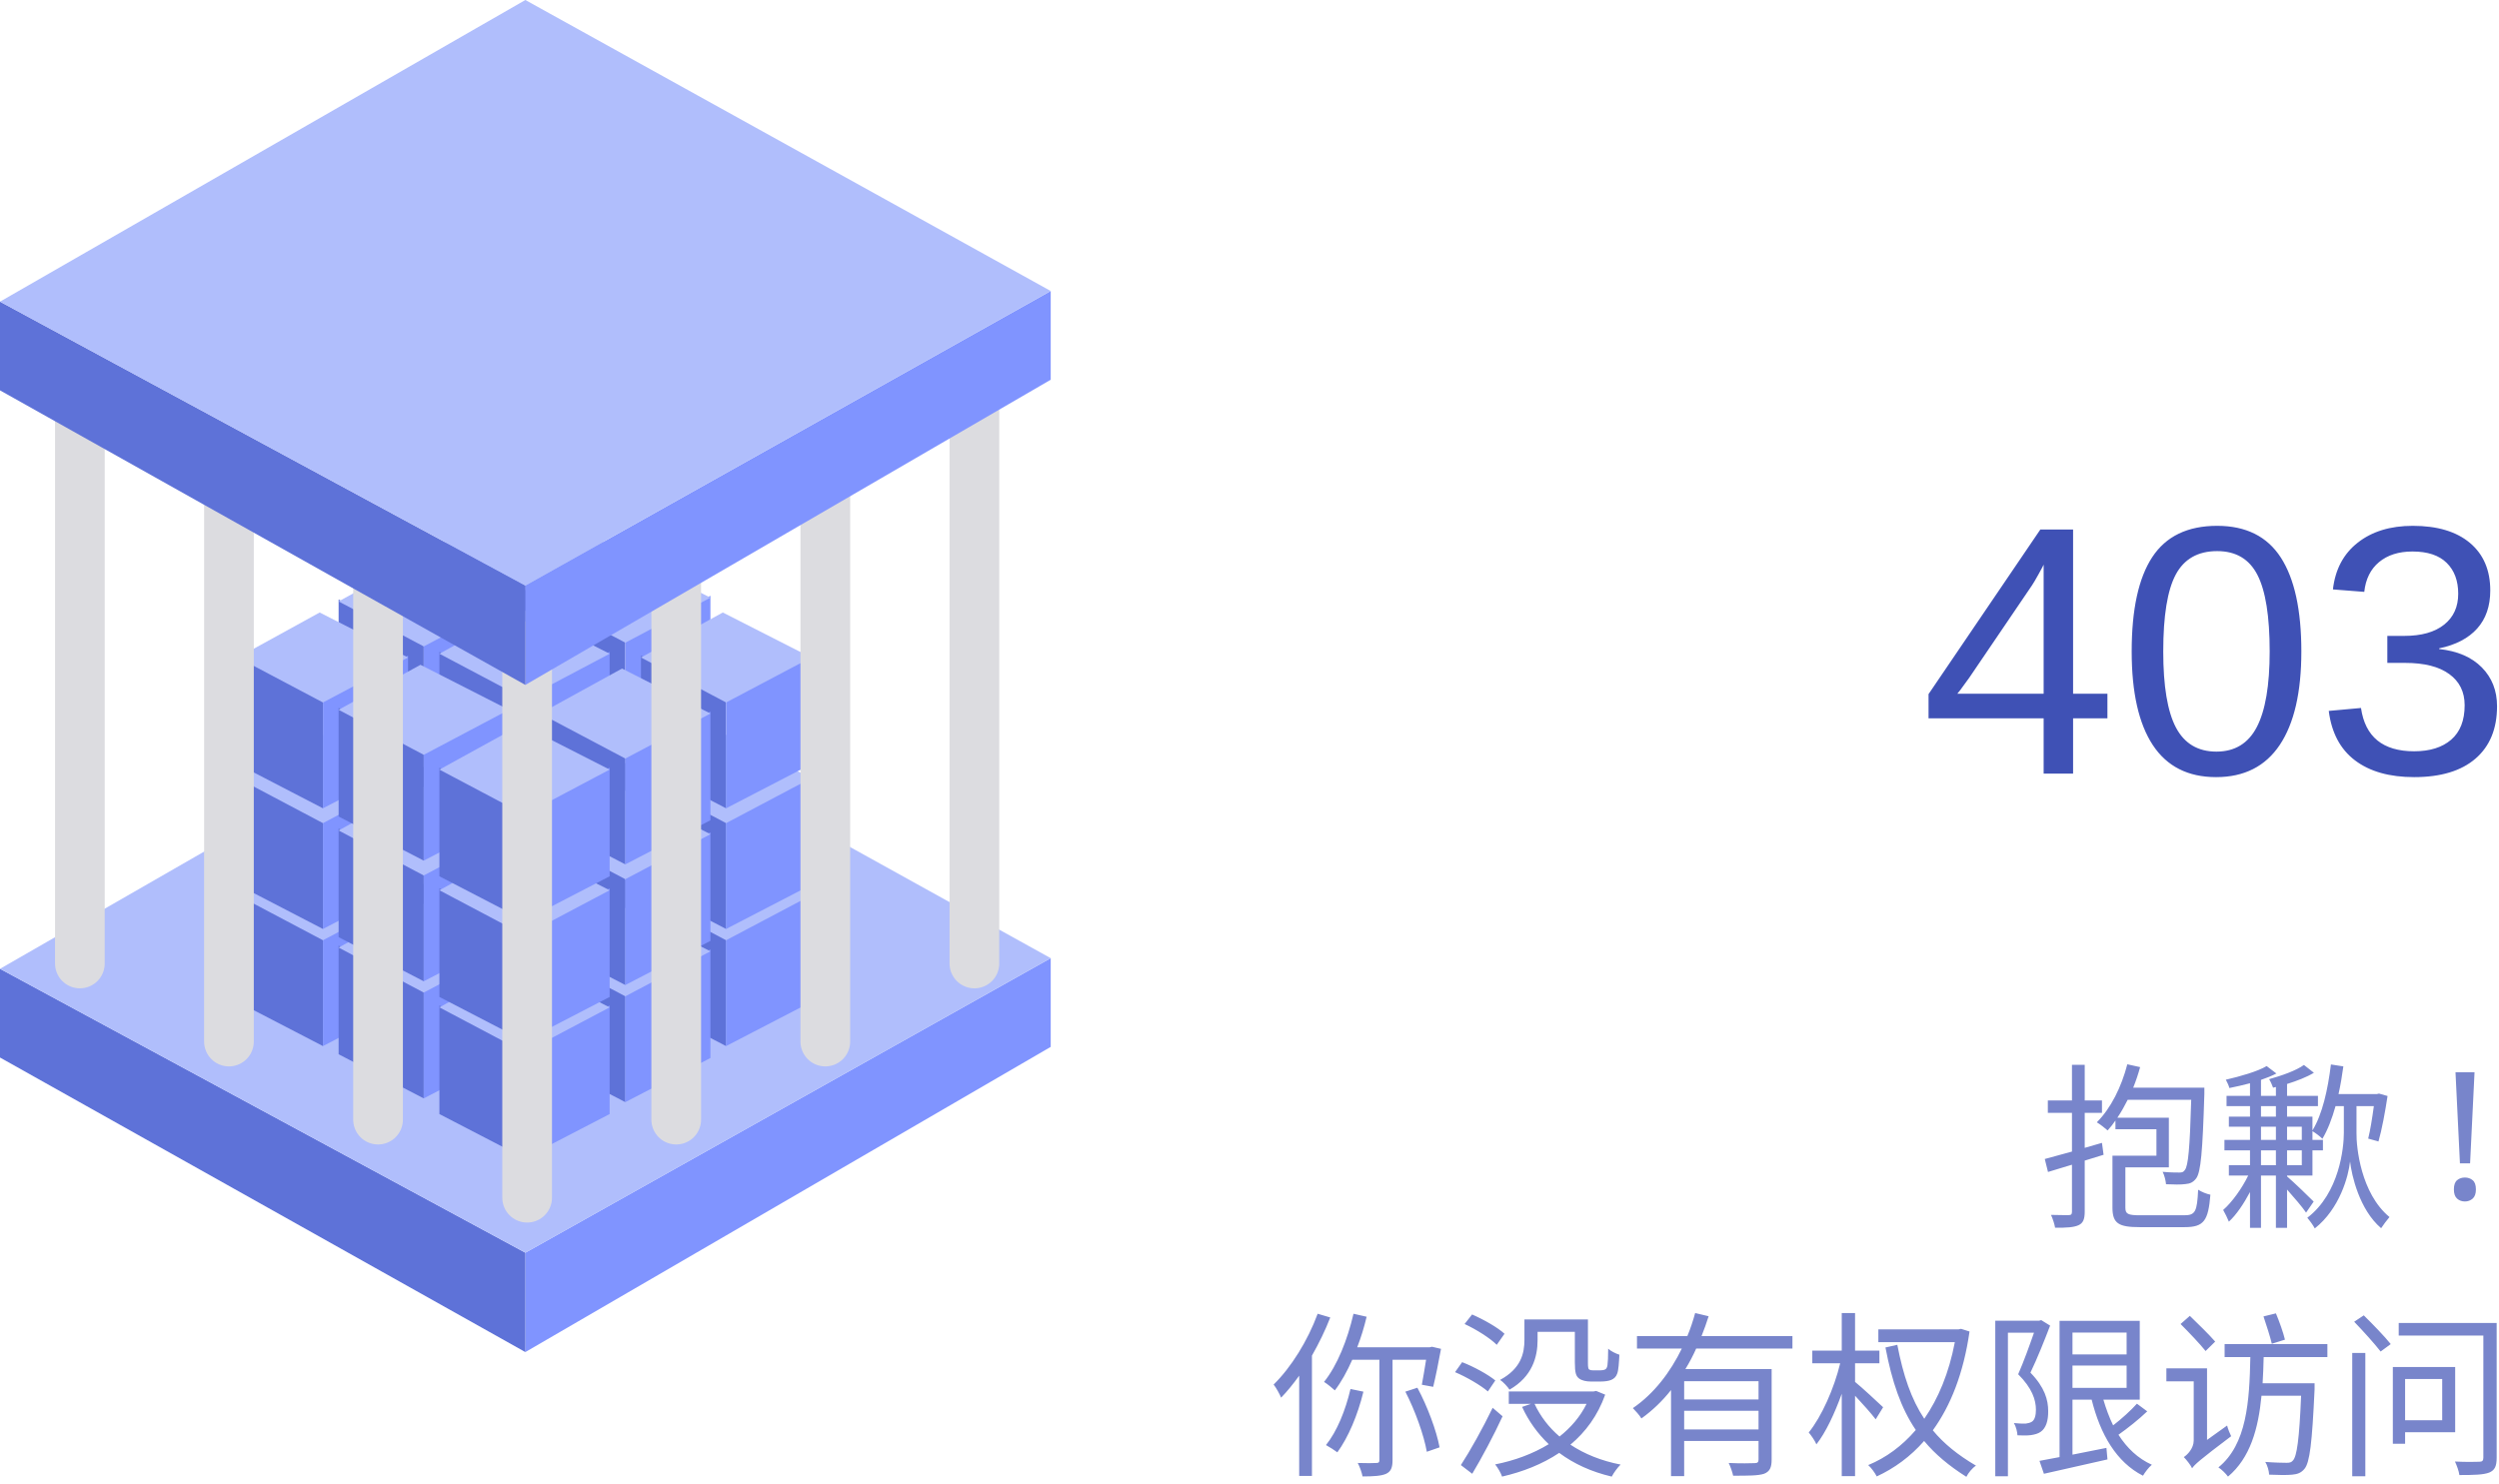
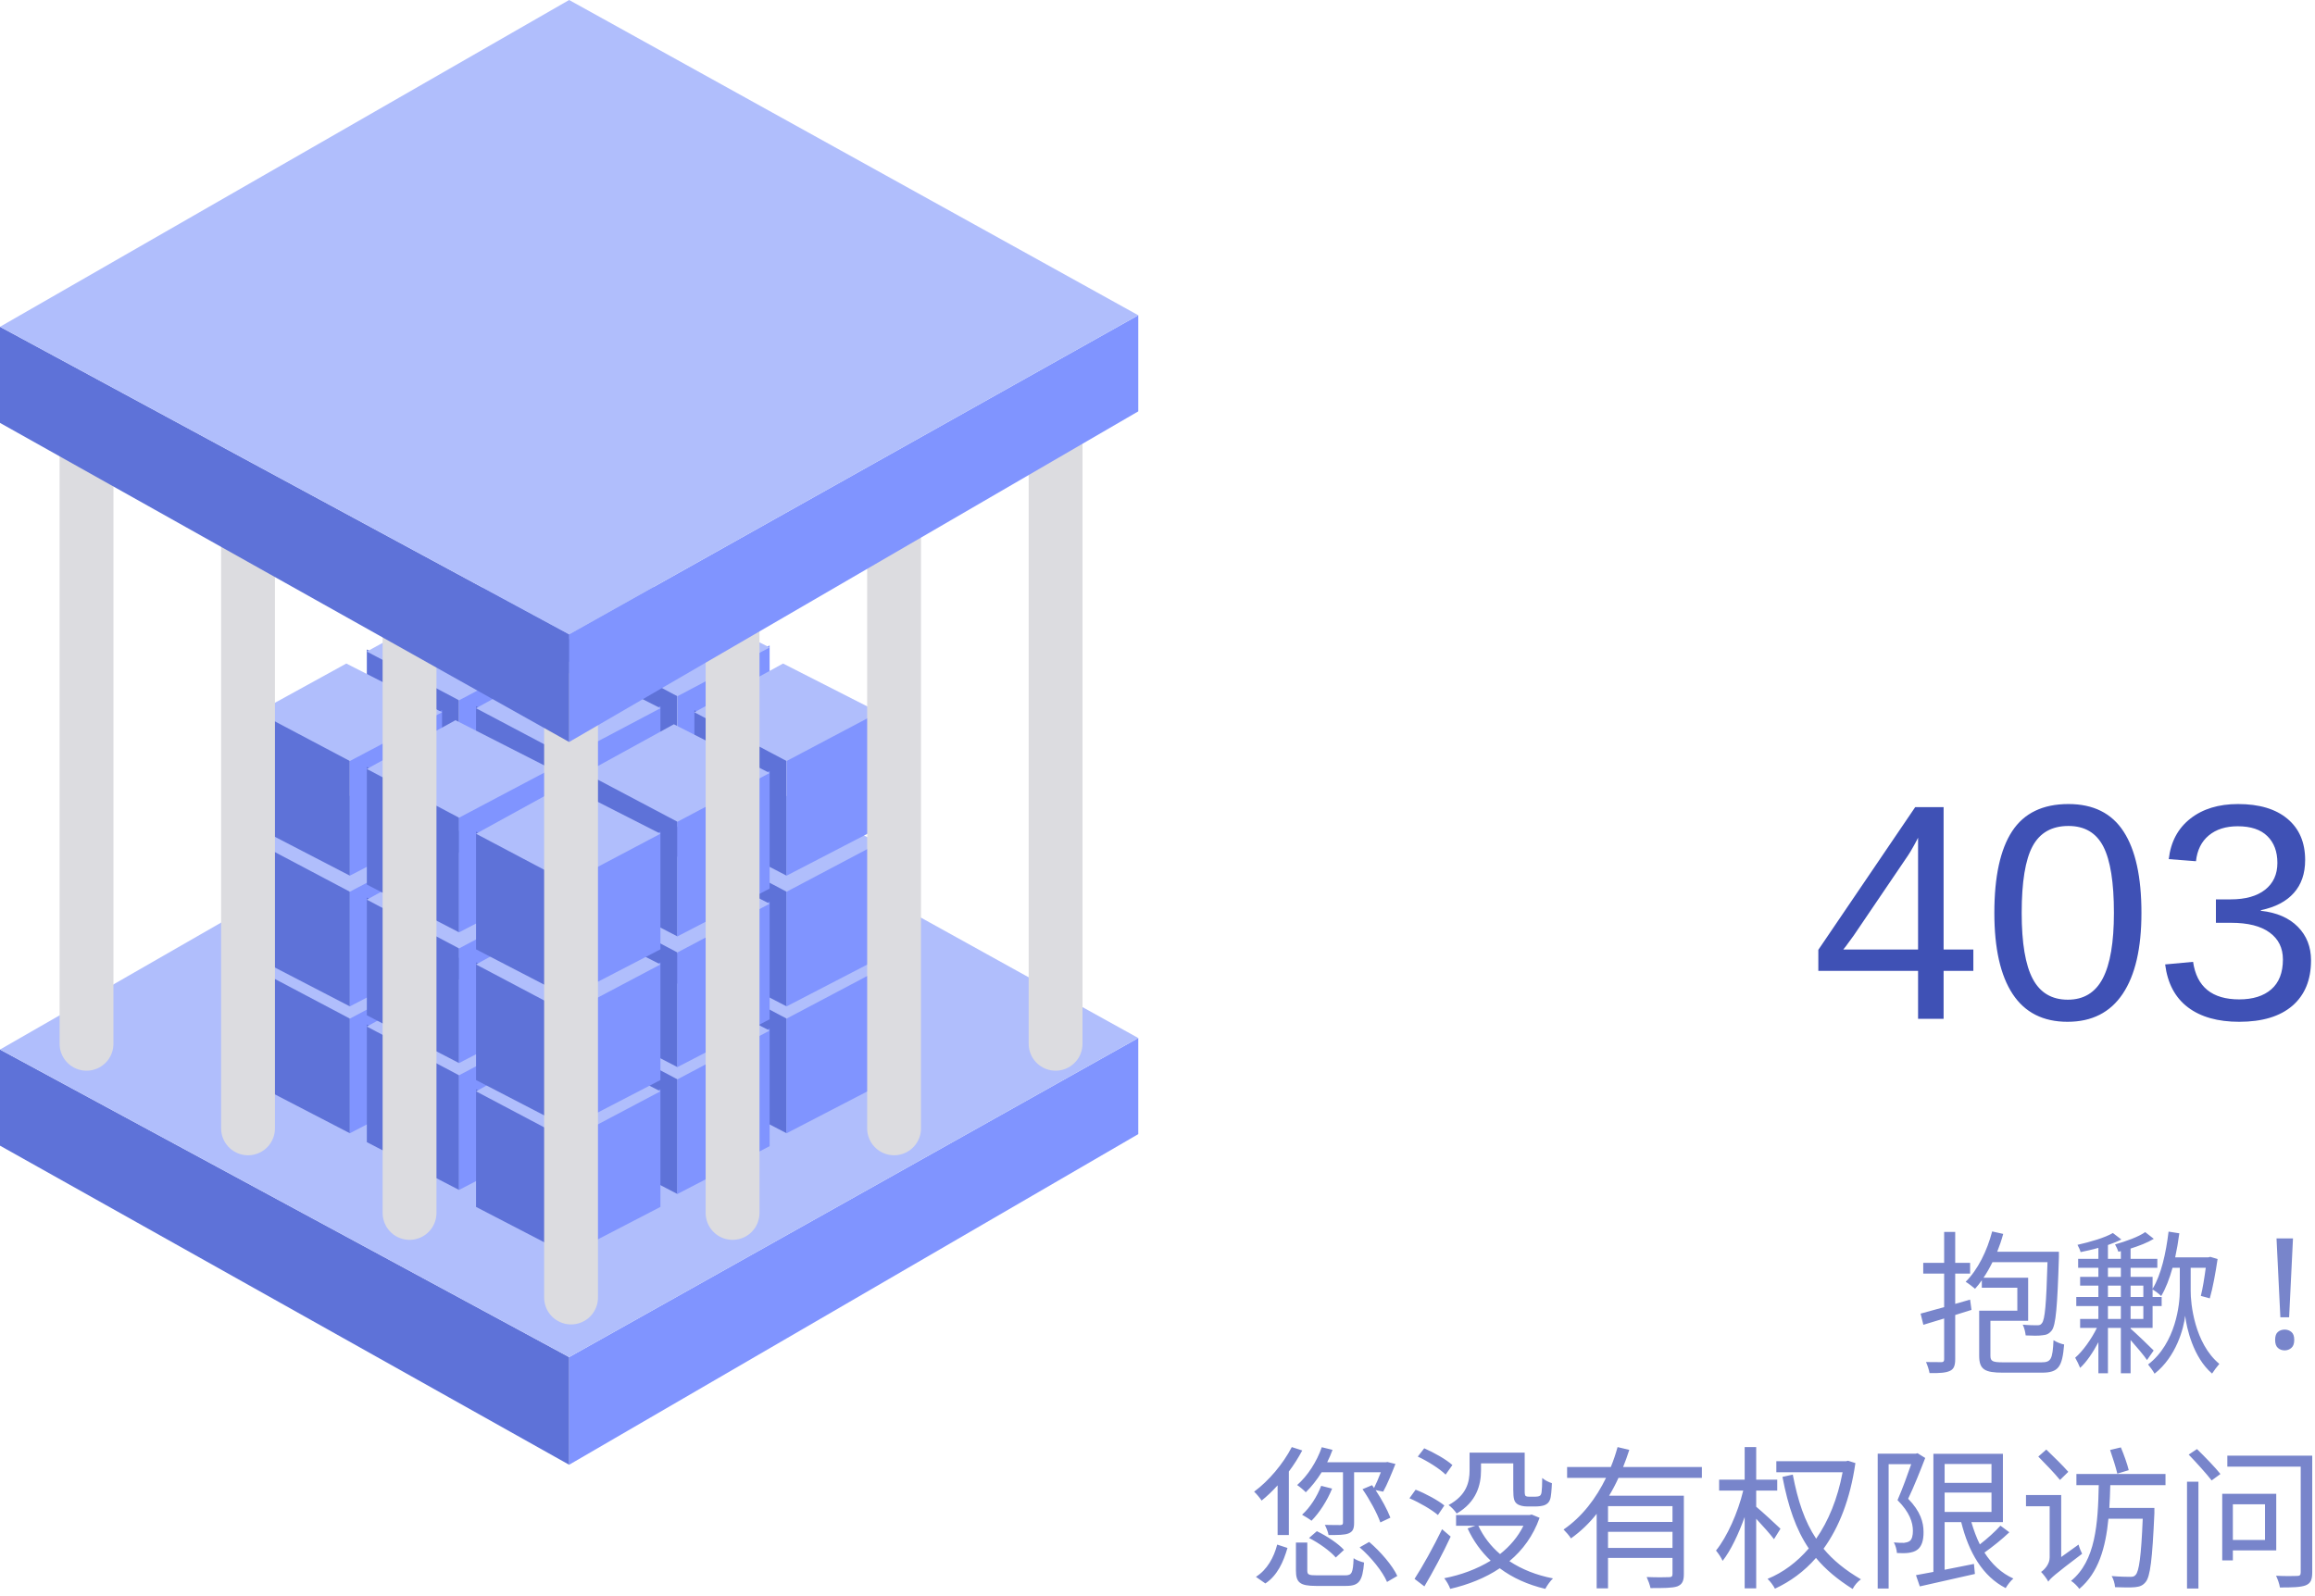
- <svg xmlns="http://www.w3.org/2000/svg" width="704px" height="418px" viewBox="0 0 704 418" version="1.1">
+ <svg xmlns="http://www.w3.org/2000/svg" width="602px" height="415px" viewBox="0 0 602 415" version="1.1">
  <defs />
  <g id="404" stroke="none" stroke-width="1" fill="none" fill-rule="evenodd">
-     <g id="403" transform="translate(-482, -239)">
-       <g id="Group-4" transform="translate(482, 239)">
+     <g id="403" transform="translate(-544, -158)">
+       <g id="Group-4" transform="translate(544, 158)">
        <g id="Bcube" transform="translate(0, 188)" fill-rule="nonzero">
          <polygon id="Shape" fill="#8094FF" points="148 193 296 107 296 82 148 165" />
          <polygon id="Shape" fill="#5E72D8" transform="translate(74, 139) scale(-1, 1) translate(-74, -139) " points="1.28369537e-16 193 148 110 148 85 0 165" />
          <polygon id="Shape" fill="#B0BEFC" points="0 85 148 0 296 82 148 165" />
        </g>
        <g id="cube" transform="translate(67, 141)">
          <g id="Group" transform="translate(0, 67)">
            <g id="cube" transform="translate(56.7871, 0)">
              <g id="Shape">
                <polygon fill="#5E72D8" fill-rule="nonzero" points="23.977 55.178 0 42.745 0 12.139 23.977 24.573" />
                <polygon fill="#8094FF" fill-rule="nonzero" points="23.977 55.178 47.954 42.745 47.954 12.139 23.977 24.573" />
                <polygon fill="#B0BEFC" fill-rule="nonzero" points="0 12.679 23.055 0 47.954 12.679 23.977 25.358" />
              </g>
            </g>
            <g id="cube" transform="translate(28.39355, 15.79646)">
              <g id="Shape">
                <polygon fill="#5E72D8" fill-rule="nonzero" points="23.977 55.178 0 42.745 0 12.139 23.977 24.573" />
                <polygon fill="#8094FF" fill-rule="nonzero" points="23.977 55.178 47.954 42.745 47.954 12.139 23.977 24.573" />
                <polygon fill="#B0BEFC" fill-rule="nonzero" points="0 12.679 23.055 0 47.954 12.679 23.977 25.358" />
              </g>
            </g>
            <g id="cube" transform="translate(0, 31.59292)">
              <g id="Shape">
                <polygon fill="#5E72D8" fill-rule="nonzero" points="23.977 55.178 0 42.745 0 12.139 23.977 24.573" />
                <polygon fill="#8094FF" fill-rule="nonzero" points="23.977 55.178 47.954 42.745 47.954 12.139 23.977 24.573" />
                <polygon fill="#B0BEFC" fill-rule="nonzero" points="0 12.679 23.055 0 47.954 12.679 23.977 25.358" />
              </g>
            </g>
            <g id="cube" transform="translate(85.18064, 14.74336)">
              <g id="Shape">
                <polygon fill="#5E72D8" fill-rule="nonzero" points="23.977 55.178 0 42.745 0 12.139 23.977 24.573" />
                <polygon fill="#8094FF" fill-rule="nonzero" points="23.977 55.178 47.954 42.745 47.954 12.139 23.977 24.573" />
                <polygon fill="#B0BEFC" fill-rule="nonzero" points="0 12.679 23.055 0 47.954 12.679 23.977 25.358" />
              </g>
            </g>
            <g id="cube" transform="translate(56.7871, 30.53982)">
              <g id="Shape">
                <polygon fill="#5E72D8" fill-rule="nonzero" points="23.977 55.178 0 42.745 0 12.139 23.977 24.573" />
                <polygon fill="#8094FF" fill-rule="nonzero" points="23.977 55.178 47.954 42.745 47.954 12.139 23.977 24.573" />
                <polygon fill="#B0BEFC" fill-rule="nonzero" points="0 12.679 23.055 0 47.954 12.679 23.977 25.358" />
              </g>
            </g>
            <g id="cube" transform="translate(28.39355, 46.33628)">
              <g id="Shape">
                <polygon fill="#5E72D8" fill-rule="nonzero" points="23.977 55.178 0 42.745 0 12.139 23.977 24.573" />
                <polygon fill="#8094FF" fill-rule="nonzero" points="23.977 55.178 47.954 42.745 47.954 12.139 23.977 24.573" />
                <polygon fill="#B0BEFC" fill-rule="nonzero" points="0 12.679 23.055 0 47.954 12.679 23.977 25.358" />
              </g>
            </g>
            <g id="cube" transform="translate(113.5742, 31.59292)">
              <g id="Shape">
                <polygon fill="#5E72D8" fill-rule="nonzero" points="23.977 55.178 0 42.745 0 12.139 23.977 24.573" />
                <polygon fill="#8094FF" fill-rule="nonzero" points="23.977 55.178 47.954 42.745 47.954 12.139 23.977 24.573" />
                <polygon fill="#B0BEFC" fill-rule="nonzero" points="0 12.679 23.055 0 47.954 12.679 23.977 25.358" />
              </g>
            </g>
            <g id="cube" transform="translate(85.18064, 47.38938)">
              <g id="Shape">
                <polygon fill="#5E72D8" fill-rule="nonzero" points="23.977 55.178 0 42.745 0 12.139 23.977 24.573" />
                <polygon fill="#8094FF" fill-rule="nonzero" points="23.977 55.178 47.954 42.745 47.954 12.139 23.977 24.573" />
                <polygon fill="#B0BEFC" fill-rule="nonzero" points="0 12.679 23.055 0 47.954 12.679 23.977 25.358" />
              </g>
            </g>
            <g id="cube" transform="translate(56.7871, 63.18584)">
              <g id="Shape">
                <polygon fill="#5E72D8" fill-rule="nonzero" points="23.977 55.178 0 42.745 0 12.139 23.977 24.573" />
                <polygon fill="#8094FF" fill-rule="nonzero" points="23.977 55.178 47.954 42.745 47.954 12.139 23.977 24.573" />
                <polygon fill="#B0BEFC" fill-rule="nonzero" points="0 12.679 23.055 0 47.954 12.679 23.977 25.358" />
              </g>
            </g>
          </g>
          <g id="Group" transform="translate(0, 34)">
            <g id="cube" transform="translate(56.7871, 0)">
              <g id="Shape">
                <polygon fill="#5E72D8" fill-rule="nonzero" points="23.977 55.178 0 42.745 0 12.139 23.977 24.573" />
                <polygon fill="#8094FF" fill-rule="nonzero" points="23.977 55.178 47.954 42.745 47.954 12.139 23.977 24.573" />
                <polygon fill="#B0BEFC" fill-rule="nonzero" points="0 12.679 23.055 0 47.954 12.679 23.977 25.358" />
              </g>
            </g>
            <g id="cube" transform="translate(28.39355, 15.79646)">
              <g id="Shape">
                <polygon fill="#5E72D8" fill-rule="nonzero" points="23.977 55.178 0 42.745 0 12.139 23.977 24.573" />
                <polygon fill="#8094FF" fill-rule="nonzero" points="23.977 55.178 47.954 42.745 47.954 12.139 23.977 24.573" />
                <polygon fill="#B0BEFC" fill-rule="nonzero" points="0 12.679 23.055 0 47.954 12.679 23.977 25.358" />
              </g>
            </g>
            <g id="cube" transform="translate(0, 31.59292)">
              <g id="Shape">
                <polygon fill="#5E72D8" fill-rule="nonzero" points="23.977 55.178 0 42.745 0 12.139 23.977 24.573" />
                <polygon fill="#8094FF" fill-rule="nonzero" points="23.977 55.178 47.954 42.745 47.954 12.139 23.977 24.573" />
                <polygon fill="#B0BEFC" fill-rule="nonzero" points="0 12.679 23.055 0 47.954 12.679 23.977 25.358" />
              </g>
            </g>
            <g id="cube" transform="translate(85.18064, 14.74336)">
              <g id="Shape">
                <polygon fill="#5E72D8" fill-rule="nonzero" points="23.977 55.178 0 42.745 0 12.139 23.977 24.573" />
                <polygon fill="#8094FF" fill-rule="nonzero" points="23.977 55.178 47.954 42.745 47.954 12.139 23.977 24.573" />
                <polygon fill="#B0BEFC" fill-rule="nonzero" points="0 12.679 23.055 0 47.954 12.679 23.977 25.358" />
              </g>
            </g>
            <g id="cube" transform="translate(56.7871, 30.53982)">
              <g id="Shape">
                <polygon fill="#5E72D8" fill-rule="nonzero" points="23.977 55.178 0 42.745 0 12.139 23.977 24.573" />
                <polygon fill="#8094FF" fill-rule="nonzero" points="23.977 55.178 47.954 42.745 47.954 12.139 23.977 24.573" />
                <polygon fill="#B0BEFC" fill-rule="nonzero" points="0 12.679 23.055 0 47.954 12.679 23.977 25.358" />
              </g>
            </g>
            <g id="cube" transform="translate(28.39355, 46.33628)">
              <g id="Shape">
                <polygon fill="#5E72D8" fill-rule="nonzero" points="23.977 55.178 0 42.745 0 12.139 23.977 24.573" />
                <polygon fill="#8094FF" fill-rule="nonzero" points="23.977 55.178 47.954 42.745 47.954 12.139 23.977 24.573" />
                <polygon fill="#B0BEFC" fill-rule="nonzero" points="0 12.679 23.055 0 47.954 12.679 23.977 25.358" />
              </g>
            </g>
            <g id="cube" transform="translate(113.5742, 31.59292)">
              <g id="Shape">
                <polygon fill="#5E72D8" fill-rule="nonzero" points="23.977 55.178 0 42.745 0 12.139 23.977 24.573" />
                <polygon fill="#8094FF" fill-rule="nonzero" points="23.977 55.178 47.954 42.745 47.954 12.139 23.977 24.573" />
                <polygon fill="#B0BEFC" fill-rule="nonzero" points="0 12.679 23.055 0 47.954 12.679 23.977 25.358" />
              </g>
            </g>
            <g id="cube" transform="translate(85.18064, 47.38938)">
              <g id="Shape">
                <polygon fill="#5E72D8" fill-rule="nonzero" points="23.977 55.178 0 42.745 0 12.139 23.977 24.573" />
                <polygon fill="#8094FF" fill-rule="nonzero" points="23.977 55.178 47.954 42.745 47.954 12.139 23.977 24.573" />
                <polygon fill="#B0BEFC" fill-rule="nonzero" points="0 12.679 23.055 0 47.954 12.679 23.977 25.358" />
              </g>
            </g>
            <g id="cube" transform="translate(56.7871, 63.18584)">
              <g id="Shape">
                <polygon fill="#5E72D8" fill-rule="nonzero" points="23.977 55.178 0 42.745 0 12.139 23.977 24.573" />
                <polygon fill="#8094FF" fill-rule="nonzero" points="23.977 55.178 47.954 42.745 47.954 12.139 23.977 24.573" />
                <polygon fill="#B0BEFC" fill-rule="nonzero" points="0 12.679 23.055 0 47.954 12.679 23.977 25.358" />
              </g>
            </g>
          </g>
          <g id="Group">
            <g id="cube" transform="translate(56.7871, 0)">
              <g id="Shape">
                <polygon fill="#5E72D8" fill-rule="nonzero" points="23.977 55.178 0 42.745 0 12.139 23.977 24.573" />
                <polygon fill="#8094FF" fill-rule="nonzero" points="23.977 55.178 47.954 42.745 47.954 12.139 23.977 24.573" />
                <polygon fill="#B0BEFC" fill-rule="nonzero" points="0 12.679 23.055 0 47.954 12.679 23.977 25.358" />
              </g>
            </g>
            <g id="cube" transform="translate(28.39355, 15.79646)">
              <g id="Shape">
                <polygon fill="#5E72D8" fill-rule="nonzero" points="23.977 55.178 0 42.745 0 12.139 23.977 24.573" />
                <polygon fill="#8094FF" fill-rule="nonzero" points="23.977 55.178 47.954 42.745 47.954 12.139 23.977 24.573" />
                <polygon fill="#B0BEFC" fill-rule="nonzero" points="0 12.679 23.055 0 47.954 12.679 23.977 25.358" />
              </g>
            </g>
            <g id="cube" transform="translate(0, 31.59292)">
              <g id="Shape">
                <polygon fill="#5E72D8" fill-rule="nonzero" points="23.977 55.178 0 42.745 0 12.139 23.977 24.573" />
                <polygon fill="#8094FF" fill-rule="nonzero" points="23.977 55.178 47.954 42.745 47.954 12.139 23.977 24.573" />
                <polygon fill="#B0BEFC" fill-rule="nonzero" points="0 12.679 23.055 0 47.954 12.679 23.977 25.358" />
              </g>
            </g>
            <g id="cube" transform="translate(85.18064, 14.74336)">
              <g id="Shape">
                <polygon fill="#5E72D8" fill-rule="nonzero" points="23.977 55.178 0 42.745 0 12.139 23.977 24.573" />
                <polygon fill="#8094FF" fill-rule="nonzero" points="23.977 55.178 47.954 42.745 47.954 12.139 23.977 24.573" />
                <polygon fill="#B0BEFC" fill-rule="nonzero" points="0 12.679 23.055 0 47.954 12.679 23.977 25.358" />
              </g>
            </g>
            <g id="cube" transform="translate(56.7871, 30.53982)">
              <g id="Shape">
                <polygon fill="#5E72D8" fill-rule="nonzero" points="23.977 55.178 0 42.745 0 12.139 23.977 24.573" />
                <polygon fill="#8094FF" fill-rule="nonzero" points="23.977 55.178 47.954 42.745 47.954 12.139 23.977 24.573" />
                <polygon fill="#B0BEFC" fill-rule="nonzero" points="0 12.679 23.055 0 47.954 12.679 23.977 25.358" />
              </g>
            </g>
            <g id="cube" transform="translate(28.39355, 46.33628)">
              <g id="Shape">
                <polygon fill="#5E72D8" fill-rule="nonzero" points="23.977 55.178 0 42.745 0 12.139 23.977 24.573" />
                <polygon fill="#8094FF" fill-rule="nonzero" points="23.977 55.178 47.954 42.745 47.954 12.139 23.977 24.573" />
                <polygon fill="#B0BEFC" fill-rule="nonzero" points="0 12.679 23.055 0 47.954 12.679 23.977 25.358" />
              </g>
            </g>
            <g id="cube" transform="translate(113.5742, 31.59292)">
              <g id="Shape">
                <polygon fill="#5E72D8" fill-rule="nonzero" points="23.977 55.178 0 42.745 0 12.139 23.977 24.573" />
                <polygon fill="#8094FF" fill-rule="nonzero" points="23.977 55.178 47.954 42.745 47.954 12.139 23.977 24.573" />
                <polygon fill="#B0BEFC" fill-rule="nonzero" points="0 12.679 23.055 0 47.954 12.679 23.977 25.358" />
              </g>
            </g>
            <g id="cube" transform="translate(85.18064, 47.38938)">
              <g id="Shape">
                <polygon fill="#5E72D8" fill-rule="nonzero" points="23.977 55.178 0 42.745 0 12.139 23.977 24.573" />
                <polygon fill="#8094FF" fill-rule="nonzero" points="23.977 55.178 47.954 42.745 47.954 12.139 23.977 24.573" />
                <polygon fill="#B0BEFC" fill-rule="nonzero" points="0 12.679 23.055 0 47.954 12.679 23.977 25.358" />
              </g>
            </g>
            <g id="cube" transform="translate(56.7871, 63.18584)">
              <g id="Shape">
                <polygon fill="#5E72D8" fill-rule="nonzero" points="23.977 55.178 0 42.745 0 12.139 23.977 24.573" />
                <polygon fill="#8094FF" fill-rule="nonzero" points="23.977 55.178 47.954 42.745 47.954 12.139 23.977 24.573" />
                <polygon fill="#B0BEFC" fill-rule="nonzero" points="0 12.679 23.055 0 47.954 12.679 23.977 25.358" />
              </g>
            </g>
          </g>
        </g>
        <g id="line" transform="translate(21, 116)" stroke="#DCDCE0" stroke-linecap="round" stroke-linejoin="round" stroke-width="14">
          <path d="M1.5,155.5 L1.5,0.11" id="Line" />
          <path d="M43.5,177.5 L43.5,22.11" id="Line" />
          <path d="M85.5,199.5 L85.5,44.11" id="Line" />
          <path d="M127.5,221.5 L127.5,66.11" id="Line" />
          <path d="M169.5,199.5 L169.5,44.11" id="Line" />
          <path d="M211.5,177.5 L211.5,22.11" id="Line" />
          <path d="M253.5,155.5 L253.5,0.11" id="Line" />
        </g>
        <g id="Bcube" fill-rule="nonzero">
          <polygon id="Shape" fill="#8094FF" points="148 193 296 107 296 82 148 165" />
          <polygon id="Shape" fill="#5E72D8" transform="translate(74, 139) scale(-1, 1) translate(-74, -139) " points="1.28369537e-16 193 148 110 148 85 0 165" />
          <polygon id="Shape" fill="#B0BEFC" points="0 85 148 0 296 82 148 165" />
        </g>
-         <text id="403" font-family="ArialMT, Arial" font-size="100" font-weight="normal" fill="#3F51B5">
-           <tspan x="541" y="218">403</tspan>
+         <text id="403" font-family="ArialMT, Arial" font-size="80" font-weight="normal" fill="#3F51B5">
+           <tspan x="471" y="265">403</tspan>
        </text>
-         <text id="抱歉-!-你没有权限访问" font-family="PingFangSC-Regular, PingFang SC" font-size="50" font-weight="normal" fill="#7885CB">
-           <tspan x="574.7" y="342">抱歉 !</tspan>
-           <tspan x="358" y="412">你没有权限访问</tspan>
+         <text id="抱歉-!-您没有权限访问" font-family="PingFangSC-Regular, PingFang SC" font-size="40" font-weight="normal" fill="#7885CB">
+           <tspan x="498.36" y="354">抱歉 ! </tspan>
+           <tspan x="325" y="410">您没有权限访问</tspan>
        </text>
      </g>
    </g>
  </g>
</svg>
